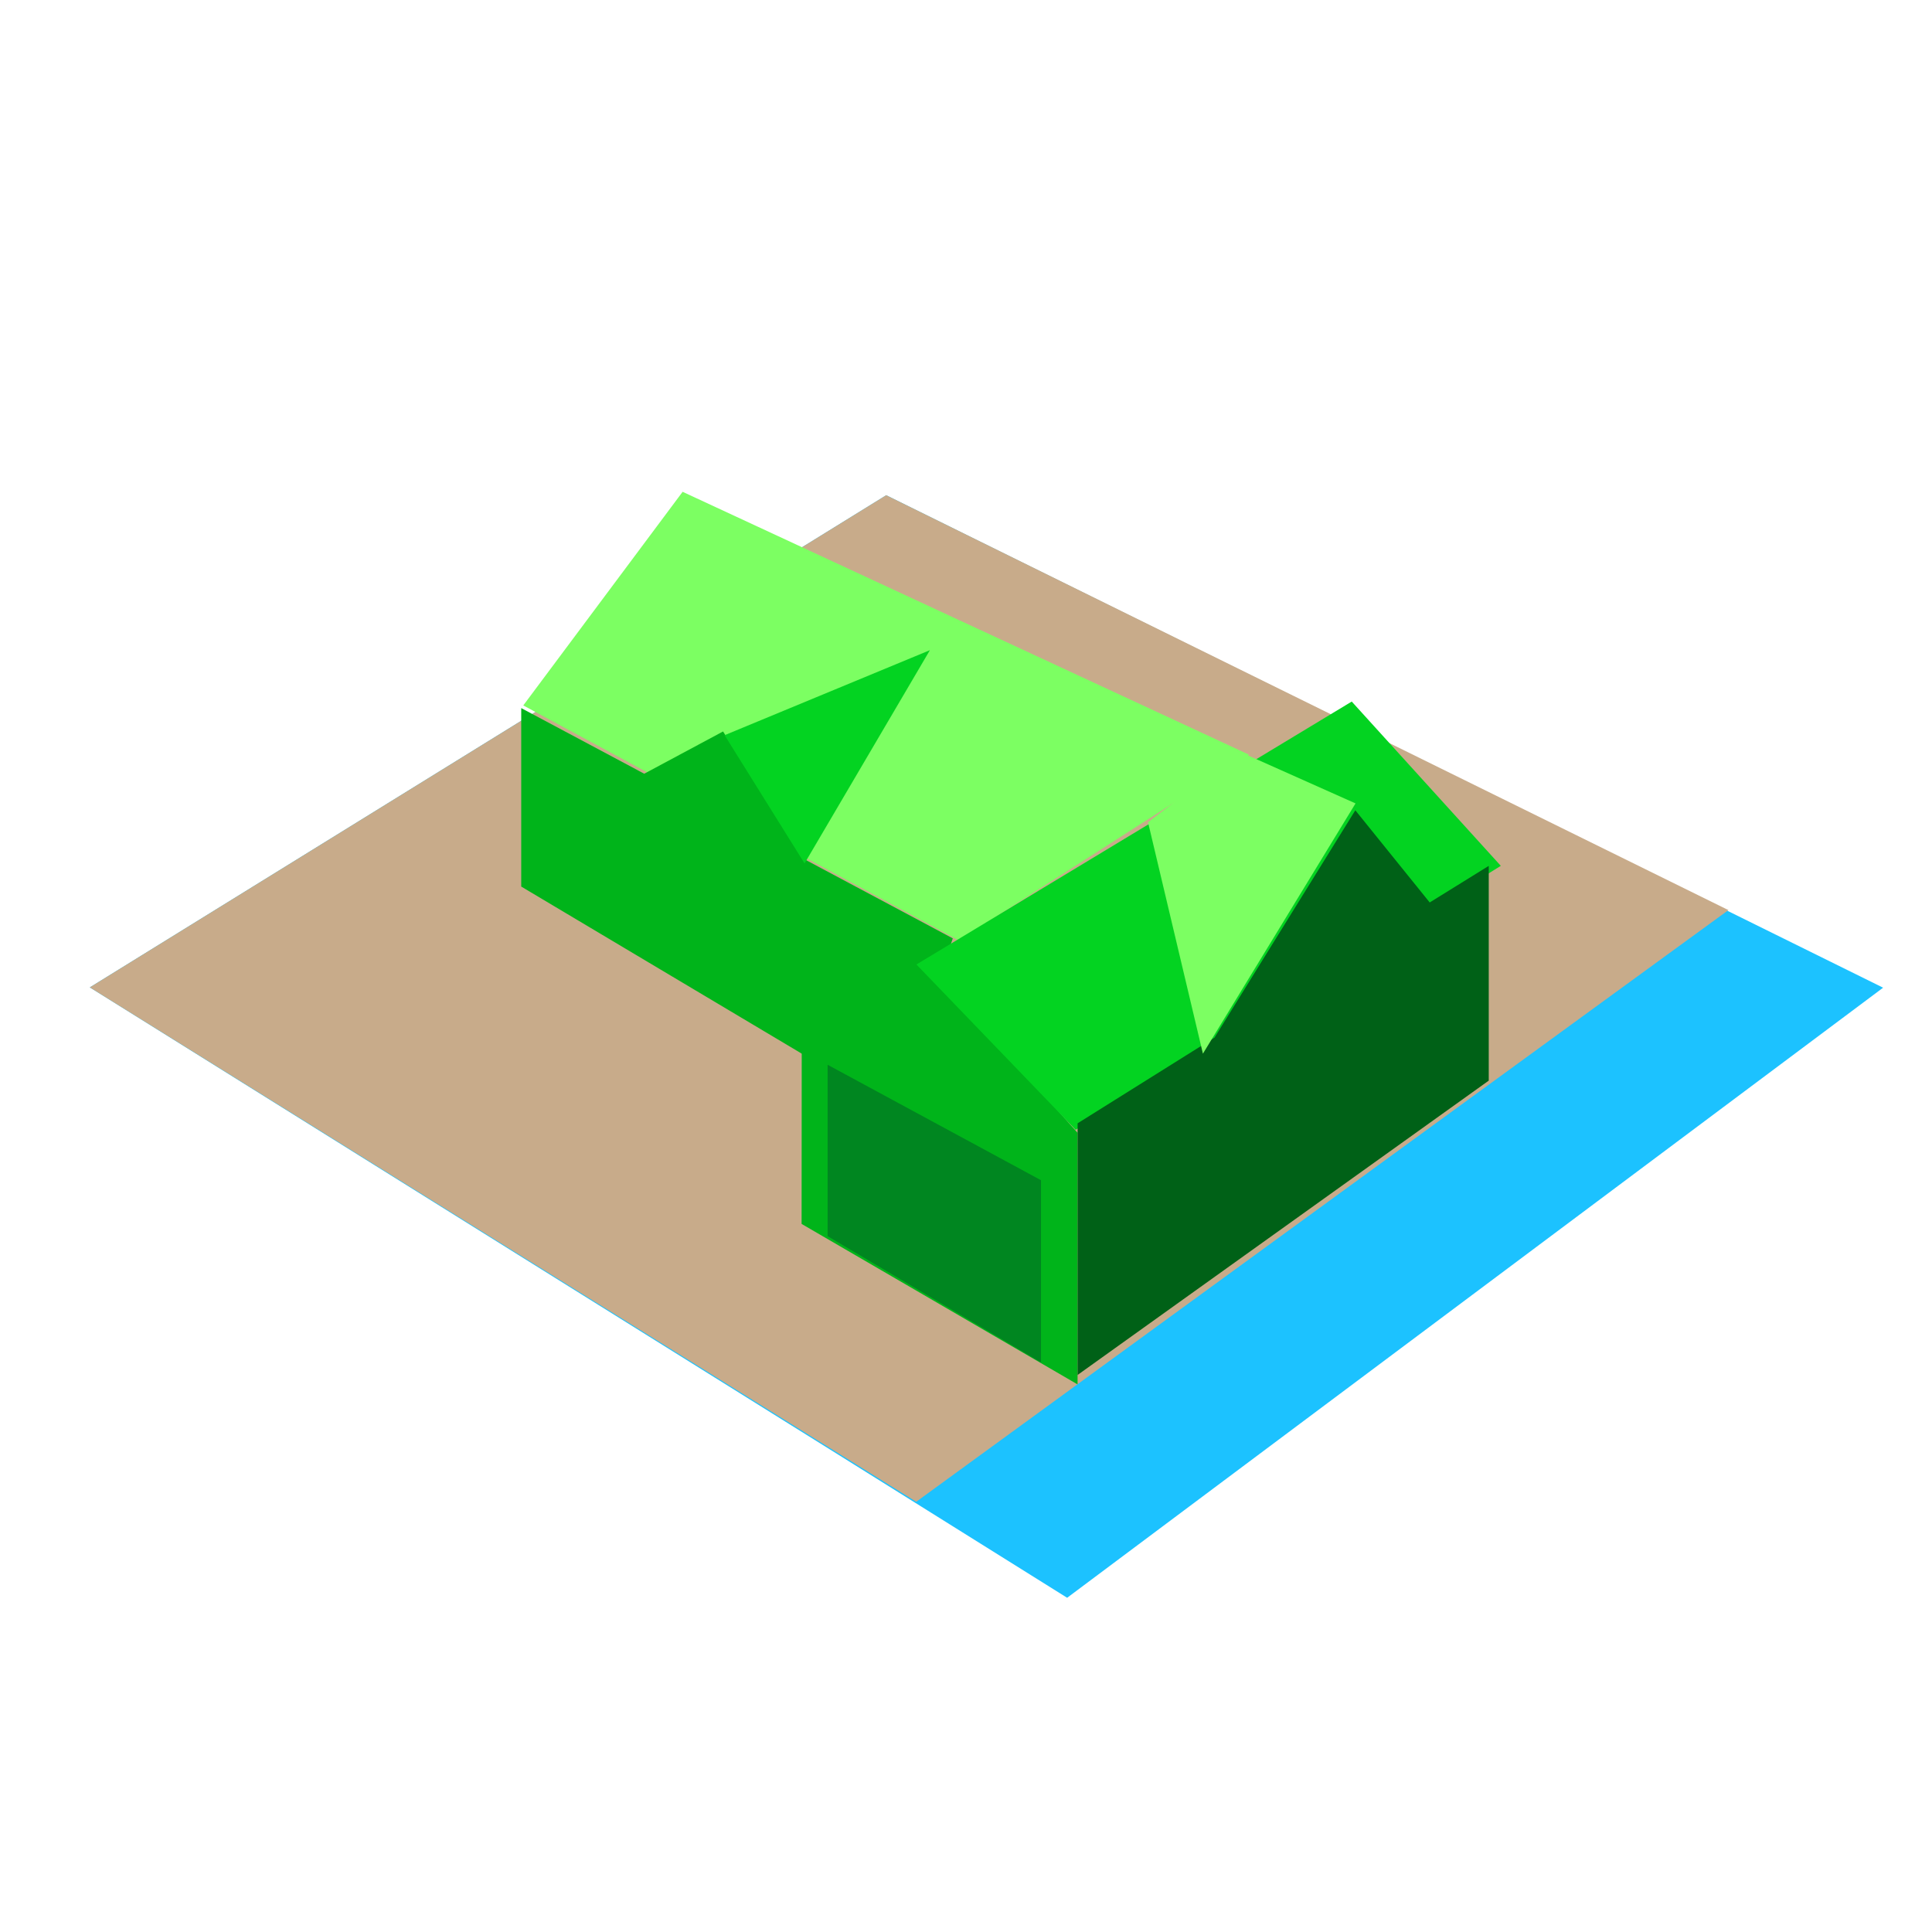
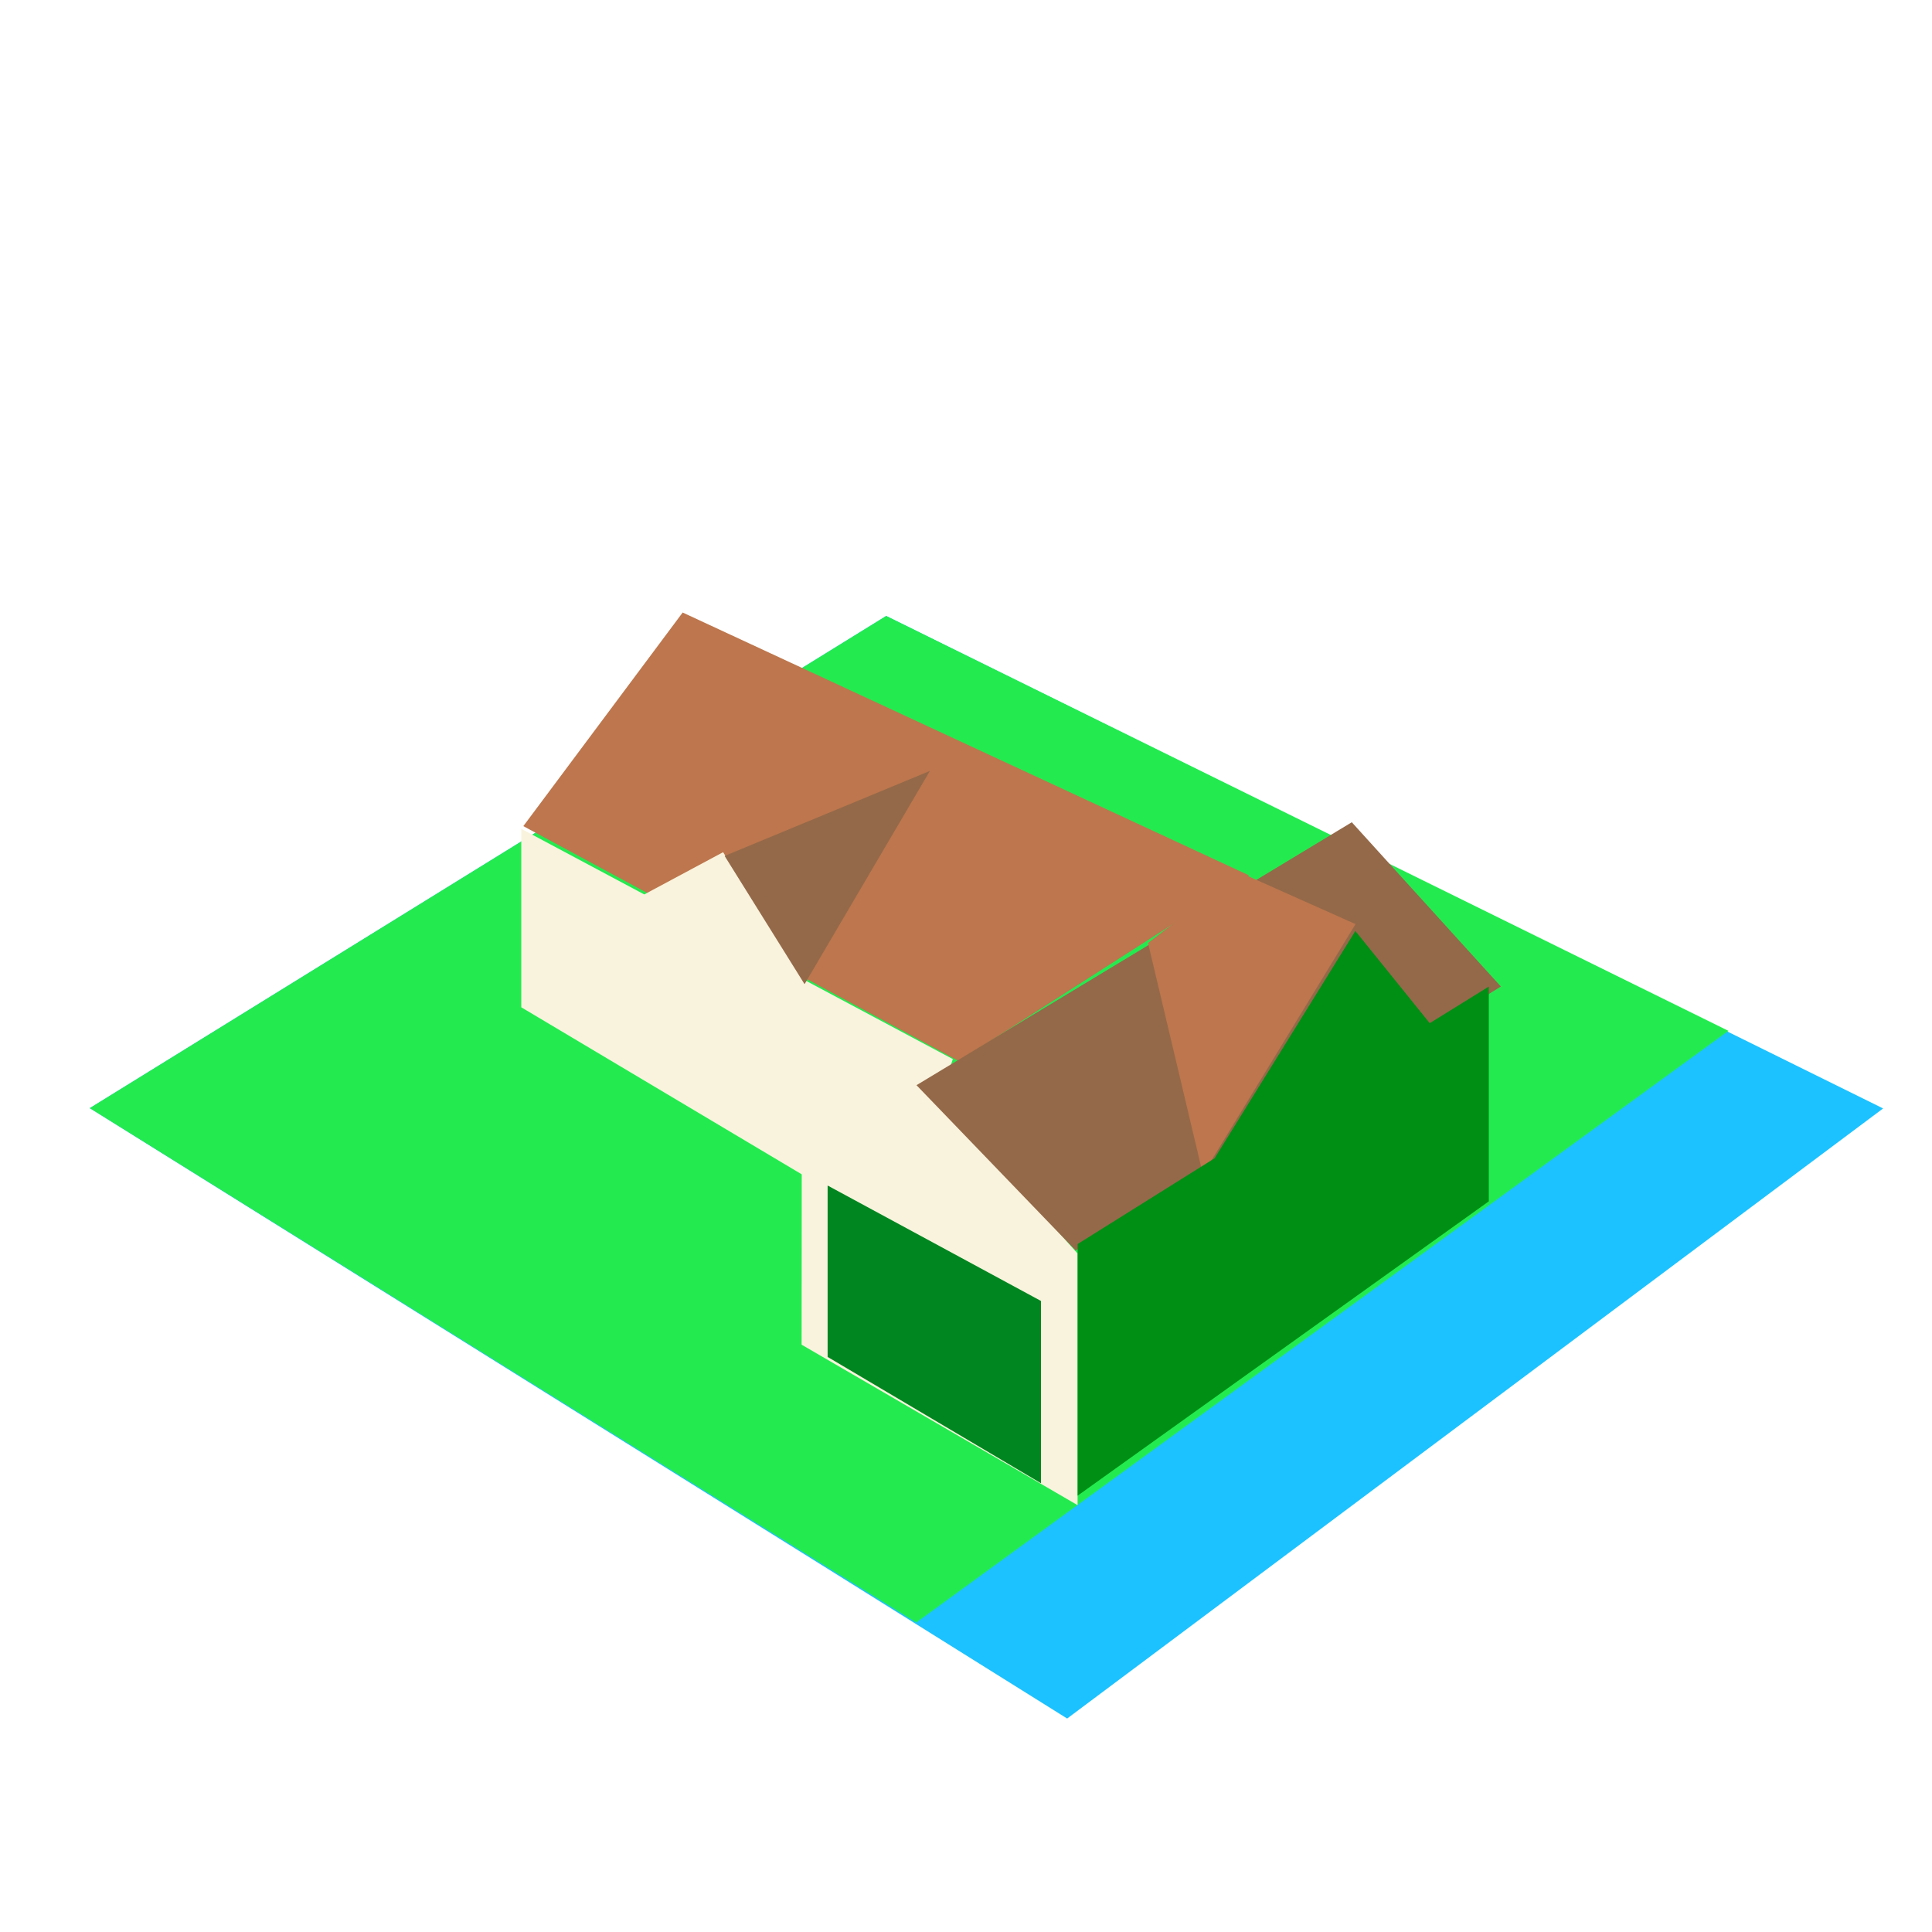
<svg xmlns="http://www.w3.org/2000/svg" width="32" height="32" viewBox="0 0 32 32">
  <defs>
    <clipPath id="clip-ZoneNAResidentialLowWaterfront">
      <rect width="32" height="32" />
    </clipPath>
  </defs>
  <g id="ZoneNAResidentialLowWaterfront" clip-path="url(#clip-ZoneNAResidentialLowWaterfront)">
-     <path id="Path_780" data-name="Path 780" d="M-10008-10482.843l12.35,7.71,3.838,2.4,13.515-10.105-4.124-2.037-12.388-6.12Z" transform="translate(10009.487 10499.197)" fill="#1cc2ff" />
-     <path id="Path_3274" data-name="Path 3274" d="M-10008-10482.843l13.688,8.52,13.453-9.8-13.95-6.872Z" transform="translate(10009.487 10499.197)" fill="#c8ab8a" />
-     <path id="Path_783" data-name="Path 783" d="M-9991.32-10493.283l7.213,3.893,4.807-3.077-9.381-4.354Z" transform="translate(9999.987 10504.967)" fill="#7cff62" />
-     <path id="Path_849" data-name="Path 849" d="M12.321,13.382l4.571,2.658V11.873l-2.5-2.817-2.068.351Z" transform="translate(0.956 6.89)" fill="#00b41a" />
-     <path id="Path_781" data-name="Path 781" d="M-9991.4-10483.969l6.187,3.685.961-2.827-2.451-1.307-1.354-2.12-1.306.7-2.037-1.087Z" transform="translate(10000.033 10498.653)" fill="#00b41a" />
-     <path id="Path_850" data-name="Path 850" d="M17.078,11.127,24.12,6.755,21.651,4.034l-7.21,4.355Z" transform="translate(0.738 7.586)" fill="#03d321" />
-     <path id="Path_851" data-name="Path 851" d="M10.9,4.455l3.4-1.408L12.224,6.579Z" transform="translate(1.102 7.722)" fill="#03d321" />
-     <path id="Path_782" data-name="Path 782" d="M-9977.011-10482.621l6.81-4.875v-3.557l-.978.606-1.232-1.527-2.332,3.765-2.268,1.42Z" transform="translate(9994.859 10505.395)" fill="#006117" />
-     <path id="Path_853" data-name="Path 853" d="M12.22,13.708V10.869l3.534,1.912V15.8Z" transform="translate(1.488 6.767)" fill="#008620" />
-     <path id="Path_852" data-name="Path 852" d="M18.715,6.167,19.624,10l2.528-4.145L20.236,5Z" transform="translate(0.3 7.452)" fill="#7cff62" />
+     <path id="Path_780" data-name="Path 780" d="M-10008-10482.843l12.35,7.71,3.838,2.4,13.515-10.105-4.124-2.037-12.388-6.12Z" transform="translate(10009.487 10501.197)" fill="#1cc2ff" />
+     <path id="Path_3274" data-name="Path 3274" d="M-10008-10482.843l13.688,8.52,13.453-9.8-13.95-6.872Z" transform="translate(10009.487 10501.197)" fill="#23eb4f" />
+     <g id="ZoneResidential" transform="translate(1.488 8.767)">
+       <path id="Path_783" data-name="Path 783" d="M-9991.32-10493.283l7.213,3.893,4.807-3.077-9.381-4.354Z" transform="translate(9998.5 10498.199)" fill="#bd764d" />
+       <path id="Path_849" data-name="Path 849" d="M12.321,13.382l4.571,2.658V11.873l-2.5-2.817-2.068.351Z" transform="translate(-0.532 0.123)" fill="#f9f3dd" />
+       <path id="Path_781" data-name="Path 781" d="M-9991.4-10483.969l6.187,3.685.961-2.827-2.451-1.307-1.354-2.12-1.306.7-2.037-1.087Z" transform="translate(9998.546 10491.886)" fill="#f9f3dd" />
+       <path id="Path_850" data-name="Path 850" d="M17.078,11.127,24.12,6.755,21.651,4.034l-7.21,4.355Z" transform="translate(-0.749 0.818)" fill="#946949" />
+       <path id="Path_851" data-name="Path 851" d="M10.9,4.455l3.4-1.408L12.224,6.579Z" transform="translate(-0.386 0.955)" fill="#946949" />
+       <path id="Path_852" data-name="Path 852" d="M18.715,6.167,19.624,10l2.528-4.145L20.236,5Z" transform="translate(-1.188 0.684)" fill="#bd764d" />
+       <path id="Path_782" data-name="Path 782" d="M-9977.011-10482.621l6.81-4.875v-3.557l-.978.606-1.232-1.527-2.332,3.765-2.268,1.42Z" transform="translate(9993.372 10498.627)" fill="#008f15" />
+       <path id="Path_853" data-name="Path 853" d="M12.22,13.708V10.869l3.534,1.912V15.8Z" fill="#008620" />
+     </g>
  </g>
</svg>
